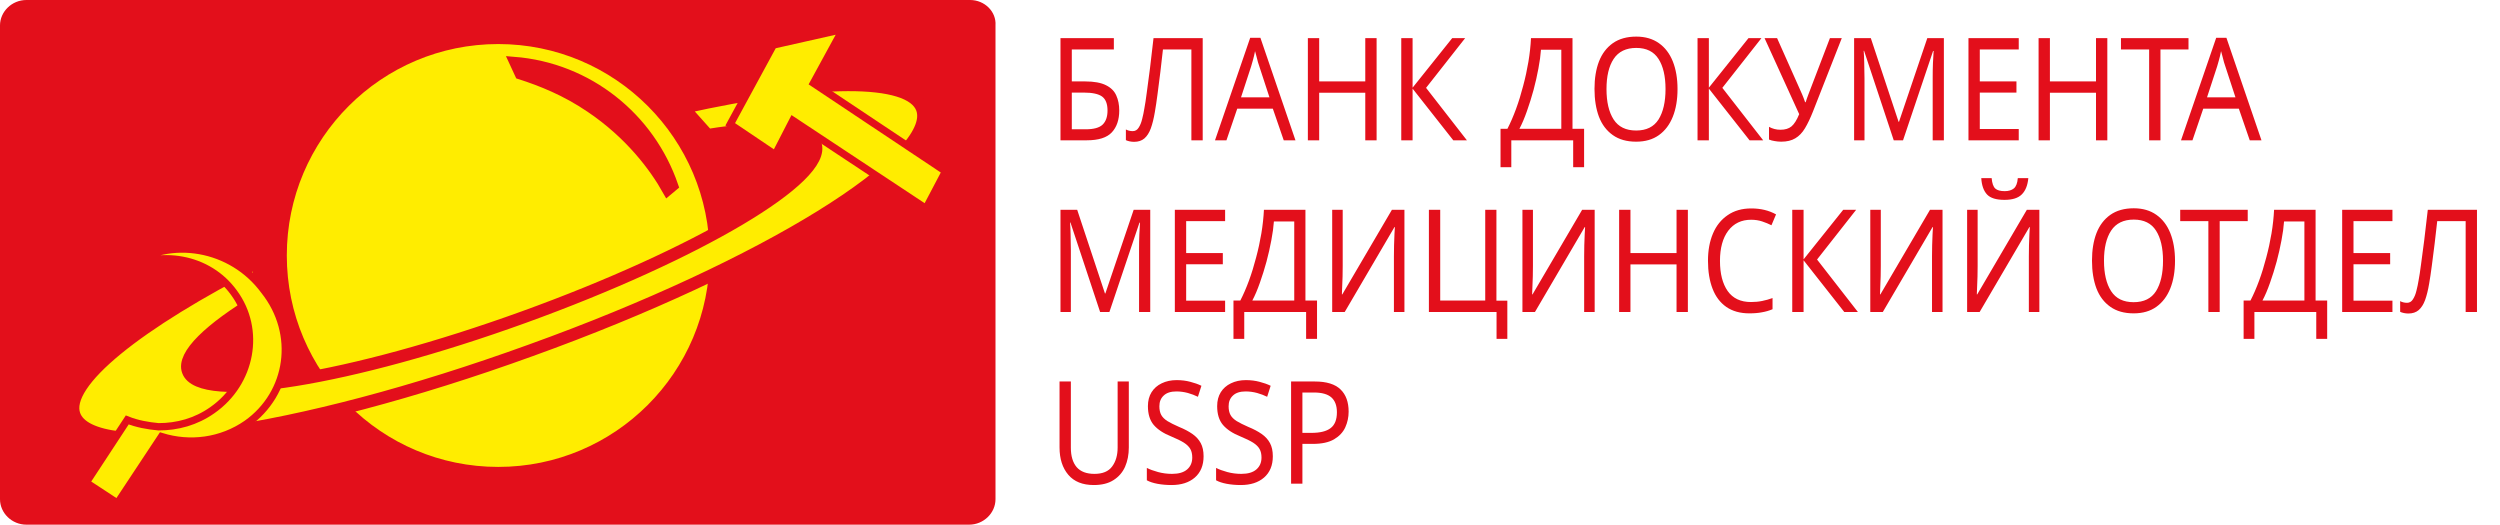
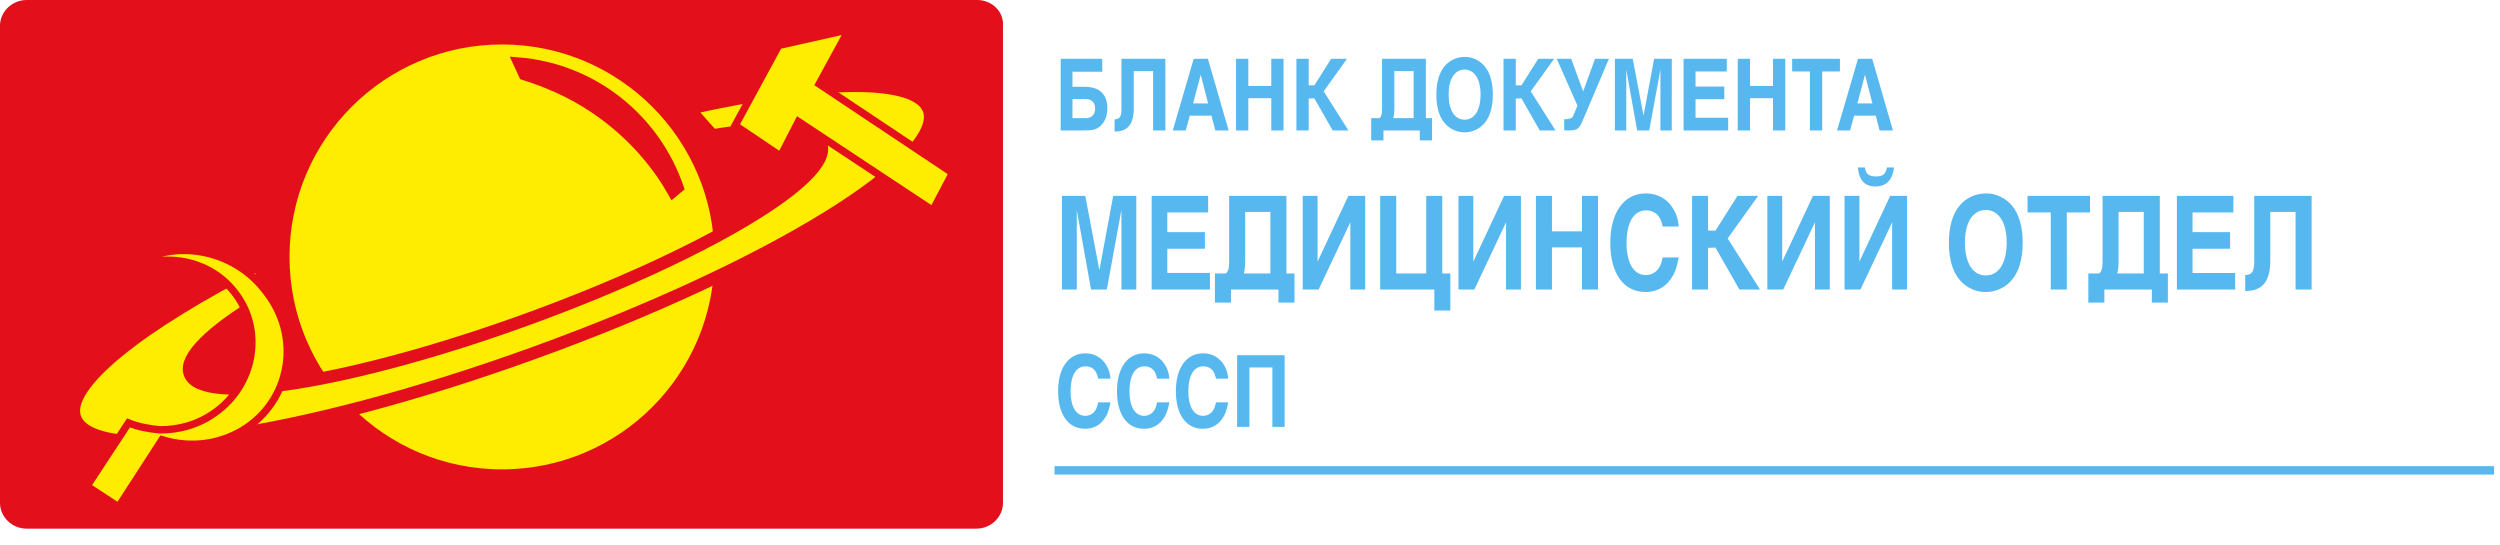
- <svg xmlns="http://www.w3.org/2000/svg" version="1.1" id="Слой_1" x="0px" y="0px" viewBox="0 0 255.4 53.6" style="enable-background:new 0 0 255.4 53.6;" xml:space="preserve">
-   <style type="text/css">
+ <svg xmlns="http://www.w3.org/2000/svg" version="1.1" width="253.0" height="55.1" id="Слой_1" x="0px" y="0px" viewBox="0 0 253.0 55.1" style="enable-background:new 0 0 253.0 55.1;" xml:space="preserve">
+   <style type="text/css" id="style1">
	.st0{fill:#E30F1B;}
	.st1{fill:#FFED00;stroke:#E30F1B;stroke-width:3;stroke-miterlimit:10;}
	.st2{fill:#E30F1B;stroke:#E30F1B;stroke-miterlimit:10;}
	.st3{fill:#FFED00;stroke:#E30F1B;stroke-width:1.25;stroke-miterlimit:10;}
	.st4{fill:#FFED00;stroke:#E30F1B;stroke-width:0.75;stroke-miterlimit:10;}
- 	.st5{font-family:'Arial-BoldMT';}
- 	.st6{font-size:14.616px;}
+ 	.st7{fill:#57b8f0;}
+ 	.rs-rule{fill:none;stroke-width:0.85;}
</style>
-   <path class="st0" d="M99.1,0H2.7C1.2,0,0,1.2,0,2.6V51c0,1.4,1.2,2.6,2.7,2.6H99c1.5,0,2.7-1.2,2.7-2.6V2.6  C101.8,1.2,100.6,0,99.1,0z" />
-   <circle class="st1" cx="50.9" cy="26.1" r="23.1" />
-   <path class="st2" d="M53.1,7.6c2.2,0.7,4.7,1.7,7.2,3.4c4,2.7,6.5,6,7.9,8.5l0.6-0.5c-2.4-7-8.7-12.1-16.3-12.7L53.1,7.6z" />
-   <path class="st3" d="M54.2,35.8c-24,8.7-44.8,11.6-46.6,6.6c-1.2-3.3,6.5-9.4,18.9-15.7l-0.1,3.9c-5,3-7.8,5.7-7.2,7.3  c1.2,3.4,16.6,0.9,34.3-5.5s31.1-14.3,29.8-17.7c-0.6-1.7-4.8-1.9-11-0.9L69.8,11C83.3,8,93,7.8,94.2,11.1  C96,16.1,78.1,27.2,54.2,35.8z" />
-   <polygon class="st4" points="86.1,3 83.1,8.5 96.6,17.5 94.6,21.3 81,12.3 79.2,15.8 74.6,12.7 79,4.6 " />
-   <path class="st4" d="M25.2,43.3c-2.6,1.8-5.8,2.2-8.7,1.3L12,51.4l-3.2-2.1l4.2-6.4l0,0c1,0.4,2.1,0.6,3.2,0.7  c1.9,0,3.8-0.5,5.5-1.7c4-2.8,5-8.2,2.2-12c-2.6-3.6-7.6-4.5-11.6-2.2c0.2-0.2,0.5-0.4,0.7-0.5c4.4-3.1,10.7-2,14,2.5  C30.5,34.1,29.6,40.2,25.2,43.3z" />
-   <text transform="matrix(0.8812 0 0 1 107.0859 14.3335)" class="st0 st5 st6">БЛАНК ДОКУМЕНТА </text>
-   <text transform="matrix(0.8812 0 0 1 107.0859 31.8716)" class="st0 st5 st6">МЕДИЦИНСКИЙ ОТДЕЛ </text>
-   <text transform="matrix(0.8812 0 0 1 107.0859 49.4106)" class="st0 st5 st6">USSP</text>
+   <g id="normalized_mark" transform="scale(1)">
+     <path class="st0" d="M98.9,0H2.7C1.2,0,0,1.2,0,2.6v48.3c0,1.4,1.2,2.6,2.7,2.6h96.1c1.5,0,2.7-1.2,2.7-2.6V2.6 C101.6,1.2,100.4,0,98.9,0z" id="path1" />
+     <circle class="st1" cx="50.8" cy="26" r="23" id="circle1" />
+     <path class="st2" d="M53,7.6c2.2,0.7,4.7,1.7,7.2,3.4c4,2.7,6.5,6,7.9,8.5l0.6-0.5C66.3,12,60,6.9,52.4,6.3L53,7.6z" id="path2" />
+     <path class="st3" d="M54.1,35.7c-24,8.7-44.7,11.6-46.5,6.6c-1.2-3.3,6.5-9.4,18.9-15.7l-0.1,3.9c-5,3-7.8,5.7-7.2,7.3 c1.2,3.4,16.6,0.9,34.2-5.5s31-14.3,29.7-17.7c-0.6-1.7-4.8-1.9-11-0.9L69.7,11C83.1,8,92.8,7.8,94,11.1 C95.8,16.1,77.9,27.1,54.1,35.7z" id="path3" />
+     <polygon class="st4" points="85.9,3 82.9,8.5 96.4,17.5 94.4,21.3 80.8,12.3 79,15.8 74.4,12.7 78.8,4.6 " id="polygon3" />
+     <path class="st4" d="M25.1,43.2c-2.6,1.8-5.8,2.2-8.7,1.3L12,51.3l-3.2-2.1l4.2-6.4l0,0c1,0.4,2.1,0.6,3.2,0.7 c1.9,0,3.8-0.5,5.5-1.7c4-2.8,5-8.2,2.2-12c-2.6-3.6-7.6-4.5-11.6-2.2c0.2-0.2,0.5-0.4,0.7-0.5c4.4-3.1,10.7-2,14,2.5 C30.4,34,29.5,40.1,25.1,43.2z" id="path4" />
+   </g>
+   <path d="m 111.544,5.948 h -4.202 V 13.2 h 2.323 c 0.838,0 1.151,-0.061 1.505,-0.303 0.566,-0.384 0.899,-1.091 0.899,-1.919 0,-1.424 -0.798,-2.192 -2.272,-2.192 h -1.262 v -1.525 h 3.01 z M 108.534,10.018 h 1.333 c 0.606,0 0.96,0.364 0.96,0.97 0,0.606 -0.353,0.97 -0.96,0.97 h -1.333 z m 4.262,3.293 c 1.303,0.01 1.919,-0.707 1.939,-2.283 V 7.19 h 1.959 V 13.2 h 1.242 V 5.948 h -4.444 V 11.028 c 0,0.778 -0.172,1.03 -0.697,1.05 z m 7.615,-1.606 h 2.192 l 0.384,1.495 h 1.353 l -2.101,-7.252 h -1.434 L 118.685,13.2 h 1.313 z m 1.101,-4.151 0.747,2.909 h -1.515 z m 7.141,2.384 V 13.2 h 1.242 V 5.948 h -1.242 v 2.747 h -2.323 V 5.948 h -1.242 V 13.2 h 1.242 V 9.938 Z m 3.788,0.03 0.576,-0.01 1.848,3.242 h 1.596 l -2.505,-3.959 2.363,-3.293 h -1.606 l -1.697,2.687 h -0.576 V 5.948 h -1.242 V 13.2 h 1.242 z M 144.298,11.958 V 5.948 h -4.434 V 11.028 c 0,0.535 -0.071,0.768 -0.263,0.929 h -0.838 V 14.21 h 1.242 V 13.2 h 3.676 v 1.01 h 1.242 v -2.252 z m -1.242,0 h -2.05 c 0.071,-0.303 0.101,-0.606 0.101,-0.929 V 7.19 h 1.949 z m 5.202,-6.201 c -0.828,0 -1.576,0.343 -2.081,0.96 -0.535,0.646 -0.818,1.626 -0.818,2.868 0,0.899 0.151,1.656 0.434,2.252 0.475,0.97 1.384,1.555 2.424,1.555 0.798,0 1.545,-0.353 2.04,-0.96 0.535,-0.646 0.818,-1.626 0.818,-2.858 0,-1.222 -0.283,-2.212 -0.818,-2.858 -0.495,-0.596 -1.242,-0.96 -2,-0.96 z m -0.02,1.283 c 0.394,0 0.788,0.192 1.05,0.525 0.353,0.424 0.545,1.121 0.545,1.98 0,1.606 -0.606,2.565 -1.616,2.565 -1.01,0 -1.616,-0.96 -1.616,-2.555 0,-1.566 0.616,-2.515 1.636,-2.515 z m 5.161,2.929 0.576,-0.01 1.848,3.242 h 1.596 l -2.505,-3.959 2.363,-3.293 h -1.606 l -1.697,2.687 h -0.576 V 5.948 h -1.242 V 13.2 h 1.242 z m 9.423,-4.02 h -1.404 l -1.202,3.303 -1.212,-3.303 h -1.464 l 2.101,4.747 -0.495,1.161 c -0.04,0.071 -0.424,0.202 -0.636,0.212 -0.04,0 -0.141,-0.01 -0.212,-0.02 v 1.131 c 0.212,0.01 0.232,0.01 0.263,0.02 h 0.01 0.283 c 0.505,0 0.798,-0.111 0.99,-0.374 0.121,-0.172 0.283,-0.505 0.535,-1.111 z m 6.363,0 h -1.788 l -1.071,5.757 -1.091,-5.757 h -1.808 V 13.2 h 1.151 V 7.049 L 165.68,13.2 h 1.222 l 1.131,-6.151 V 13.2 h 1.151 z m 5.565,0 h -4.373 V 13.2 h 4.515 v -1.283 h -3.303 v -1.879 h 2.909 V 8.756 h -2.909 v -1.525 h 3.161 z m 4.676,3.99 V 13.2 h 1.242 V 5.948 h -1.242 v 2.747 h -2.323 V 5.948 h -1.242 V 13.2 h 1.242 V 9.938 Z m 4.979,-2.707 h 1.798 V 5.948 h -4.838 v 1.283 h 1.798 V 13.2 h 1.242 z m 3.232,4.474 h 2.192 l 0.384,1.495 h 1.353 l -2.101,-7.252 h -1.434 L 185.91,13.2 h 1.313 z m 1.101,-4.151 0.747,2.909 h -1.515 z" id="heading_top" class="st7 st5 st6 rs-top" />
+   <path d="m 114.992,19.822 h -2.336 l -1.399,7.524 -1.426,-7.524 h -2.363 v 9.478 h 1.505 v -8.039 l 1.439,8.039 h 1.597 l 1.478,-8.039 v 8.039 h 1.505 z m 7.273,0 h -5.716 v 9.478 h 5.9 v -1.676 h -4.316 v -2.455 h 3.802 v -1.676 h -3.802 v -1.993 h 4.132 z m 7.92,7.854 v -7.854 h -5.795 v 6.64 c 0,0.7 -0.092,1.003 -0.343,1.214 h -1.096 v 2.944 h 1.624 v -1.32 h 4.805 v 1.32 h 1.624 v -2.944 z m -1.624,0 h -2.68 c 0.092,-0.396 0.132,-0.792 0.132,-1.214 v -5.016 h 2.548 z m 4.778,-1.201 v -6.653 h -1.505 v 9.478 h 1.61 l 3.208,-6.798 v 6.798 h 1.505 v -9.478 h -1.703 z m 12.619,1.201 v -7.854 h -1.624 v 7.854 h -3.036 v -7.854 h -1.624 v 9.478 h 5.478 v 2.125 h 1.624 v -3.749 z m 3.142,-1.201 v -6.653 h -1.505 v 9.478 h 1.61 l 3.208,-6.798 v 6.798 h 1.505 v -9.478 h -1.703 z m 10.996,-1.439 v 4.264 h 1.624 v -9.478 h -1.624 v 3.59 h -3.036 v -3.59 h -1.624 v 9.478 h 1.624 v -4.264 z m 9.794,-2.112 c -0.079,-0.752 -0.198,-1.148 -0.488,-1.676 -0.594,-1.082 -1.61,-1.676 -2.838,-1.676 -2.218,0 -3.604,1.927 -3.604,5.016 0,3.076 1.346,4.963 3.564,4.963 1.03,0 1.901,-0.422 2.495,-1.228 0.449,-0.607 0.66,-1.162 0.871,-2.27 h -1.624 c -0.119,0.528 -0.198,0.766 -0.37,1.043 -0.317,0.488 -0.779,0.739 -1.36,0.739 -1.201,0 -1.927,-1.214 -1.927,-3.234 0,-2.099 0.726,-3.313 1.993,-3.313 0.541,0 1.003,0.238 1.28,0.634 0.172,0.277 0.264,0.488 0.383,1.003 z m 2.97,2.152 0.752,-0.013 2.416,4.237 h 2.086 l -3.274,-5.174 3.089,-4.303 h -2.099 l -2.218,3.511 h -0.752 v -3.511 h -1.624 v 9.478 h 1.624 z m 7.498,1.399 v -6.653 h -1.505 v 9.478 h 1.61 l 3.208,-6.798 v 6.798 h 1.505 v -9.478 h -1.703 z m 7.814,0 v -6.653 h -1.505 v 9.478 h 1.61 l 3.208,-6.798 v 6.798 h 1.505 v -9.478 h -1.703 z m 2.785,-9.53 c -0.132,0.686 -0.409,0.911 -1.109,0.911 -0.726,0 -1.016,-0.238 -1.122,-0.911 h -0.713 c 0.119,1.294 0.7,1.927 1.769,1.927 1.109,0 1.742,-0.647 1.888,-1.927 z m 10.058,2.627 c -1.082,0 -2.059,0.449 -2.719,1.254 -0.7,0.845 -1.069,2.125 -1.069,3.749 0,1.175 0.198,2.165 0.568,2.944 0.62,1.267 1.808,2.033 3.168,2.033 1.043,0 2.02,-0.462 2.666,-1.254 0.7,-0.845 1.069,-2.125 1.069,-3.736 0,-1.597 -0.37,-2.891 -1.069,-3.736 -0.647,-0.779 -1.624,-1.254 -2.614,-1.254 z m -0.026,1.676 c 0.515,0 1.03,0.251 1.373,0.686 0.462,0.554 0.713,1.465 0.713,2.587 0,2.099 -0.792,3.353 -2.112,3.353 -1.32,0 -2.112,-1.254 -2.112,-3.34 0,-2.046 0.805,-3.287 2.138,-3.287 z m 8.171,0.251 h 2.35 v -1.676 h -6.323 v 1.676 h 2.35 v 7.801 h 1.624 z m 9.412,6.178 v -7.854 h -5.795 v 6.64 c 0,0.7 -0.092,1.003 -0.343,1.214 h -1.096 v 2.944 h 1.624 v -1.32 h 4.805 v 1.32 h 1.624 v -2.944 z m -1.624,0 h -2.68 c 0.092,-0.396 0.132,-0.792 0.132,-1.214 v -5.016 h 2.548 z m 9.068,-7.854 h -5.716 v 9.478 h 5.9 v -1.676 h -4.316 v -2.455 h 3.802 v -1.676 h -3.802 v -1.993 h 4.132 z m 1.201,9.623 c 1.703,0.013 2.508,-0.924 2.534,-2.983 v -5.016 h 2.561 v 7.854 h 1.624 v -9.478 h -5.808 v 6.64 c 0,1.016 -0.224,1.346 -0.911,1.373 z" id="heading_main" class="st7 st5 st6 rs-main" />
+   <path d="m 112.382,38.322 c -0.061,-0.576 -0.151,-0.879 -0.374,-1.283 -0.455,-0.828 -1.232,-1.283 -2.171,-1.283 -1.697,0 -2.757,1.475 -2.757,3.838 0,2.353 1.03,3.798 2.727,3.798 0.788,0 1.454,-0.323 1.909,-0.939 0.343,-0.465 0.505,-0.889 0.667,-1.737 h -1.242 c -0.091,0.404 -0.151,0.586 -0.283,0.798 -0.242,0.374 -0.596,0.566 -1.04,0.566 -0.919,0 -1.475,-0.929 -1.475,-2.474 0,-1.606 0.555,-2.535 1.525,-2.535 0.414,0 0.768,0.182 0.98,0.485 0.131,0.212 0.202,0.374 0.293,0.768 z m 5.959,0 c -0.061,-0.576 -0.151,-0.879 -0.374,-1.283 -0.455,-0.828 -1.232,-1.283 -2.171,-1.283 -1.697,0 -2.757,1.475 -2.757,3.838 0,2.353 1.03,3.798 2.727,3.798 0.788,0 1.454,-0.323 1.909,-0.939 0.343,-0.465 0.505,-0.889 0.667,-1.737 h -1.242 c -0.091,0.404 -0.151,0.586 -0.283,0.798 -0.242,0.374 -0.596,0.566 -1.04,0.566 -0.919,0 -1.475,-0.929 -1.475,-2.474 0,-1.606 0.555,-2.535 1.525,-2.535 0.414,0 0.768,0.182 0.98,0.485 0.131,0.212 0.202,0.374 0.293,0.768 z m 5.959,0 c -0.061,-0.576 -0.151,-0.879 -0.374,-1.283 -0.455,-0.828 -1.232,-1.283 -2.171,-1.283 -1.697,0 -2.757,1.475 -2.757,3.838 0,2.353 1.03,3.798 2.727,3.798 0.788,0 1.454,-0.323 1.909,-0.939 0.343,-0.465 0.505,-0.889 0.667,-1.737 h -1.242 c -0.091,0.404 -0.151,0.586 -0.283,0.798 -0.242,0.374 -0.596,0.566 -1.04,0.566 -0.919,0 -1.475,-0.929 -1.475,-2.474 0,-1.606 0.555,-2.535 1.525,-2.535 0.414,0 0.768,0.182 0.98,0.485 0.131,0.212 0.202,0.374 0.293,0.768 z m 4.464,-1.131 v 6.01 h 1.242 V 35.948 h -4.808 v 7.252 h 1.242 v -6.01 z" id="heading_bottom" class="st7 st5 st6 rs-bottom" />
+   <line x1="106.716" y1="47.6" x2="252.4" y2="47.6" class="rs-rule" id="heading_rule" style="stroke:#57b8f0;" />
</svg>
